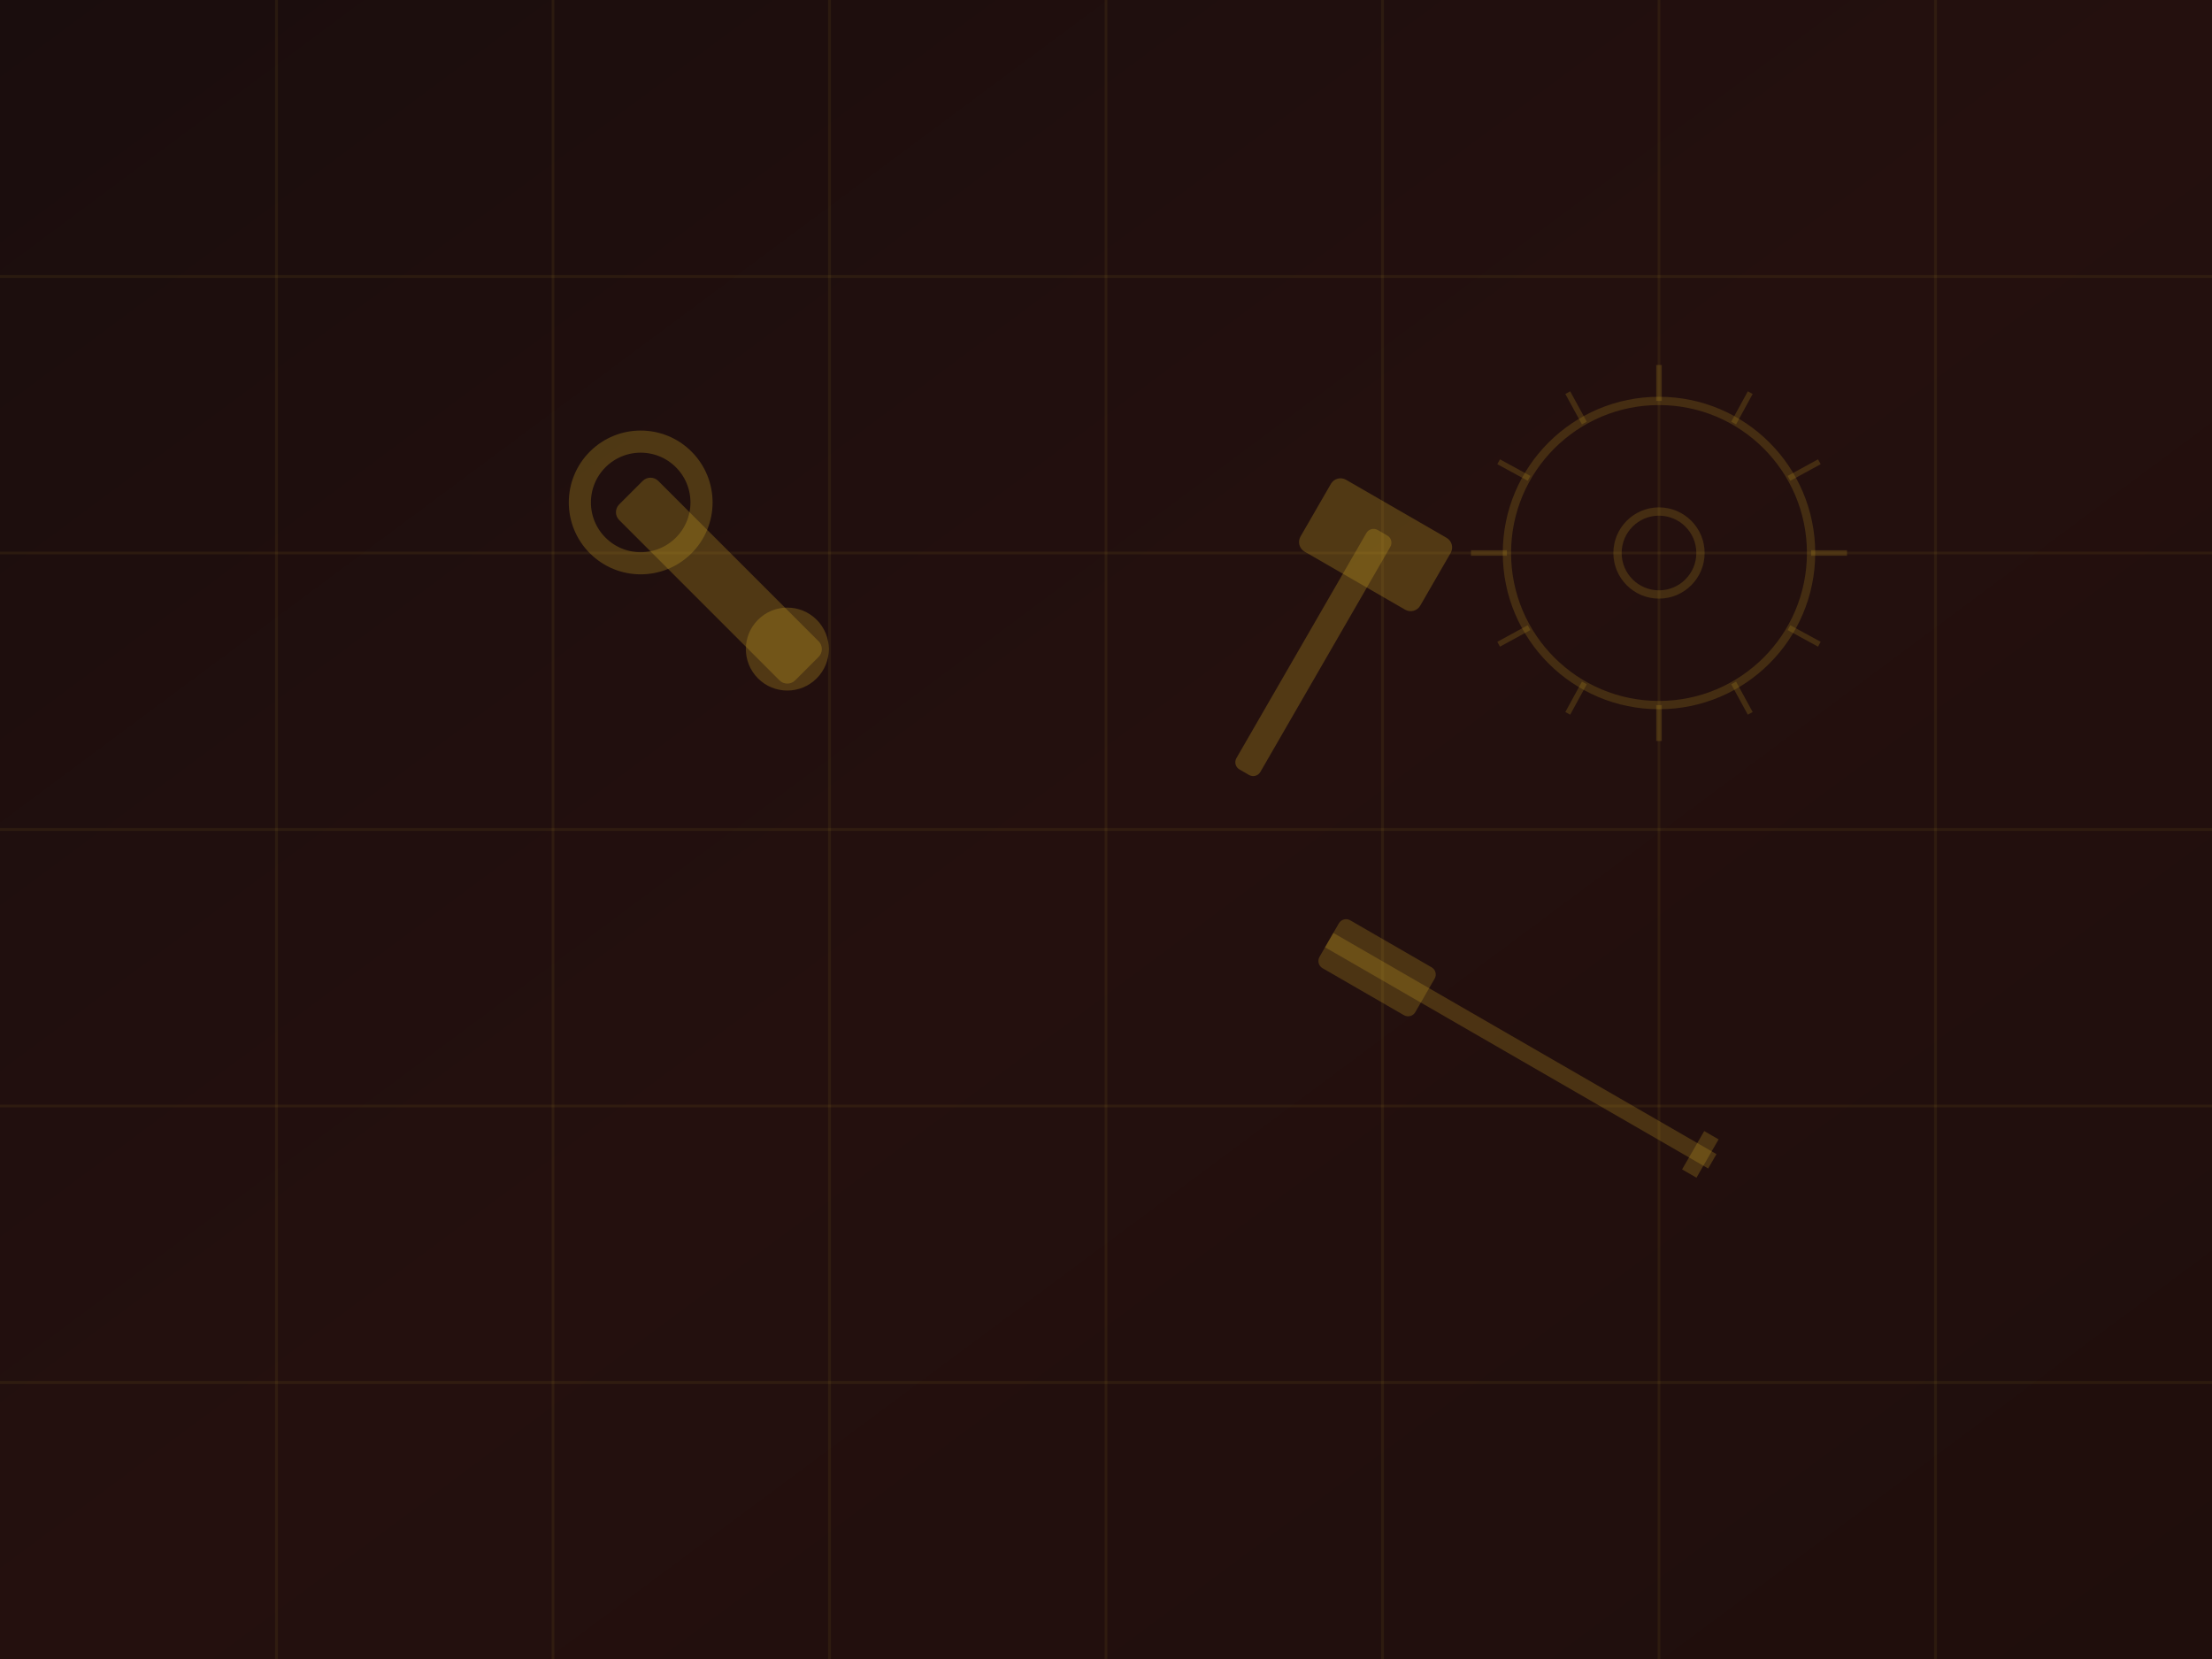
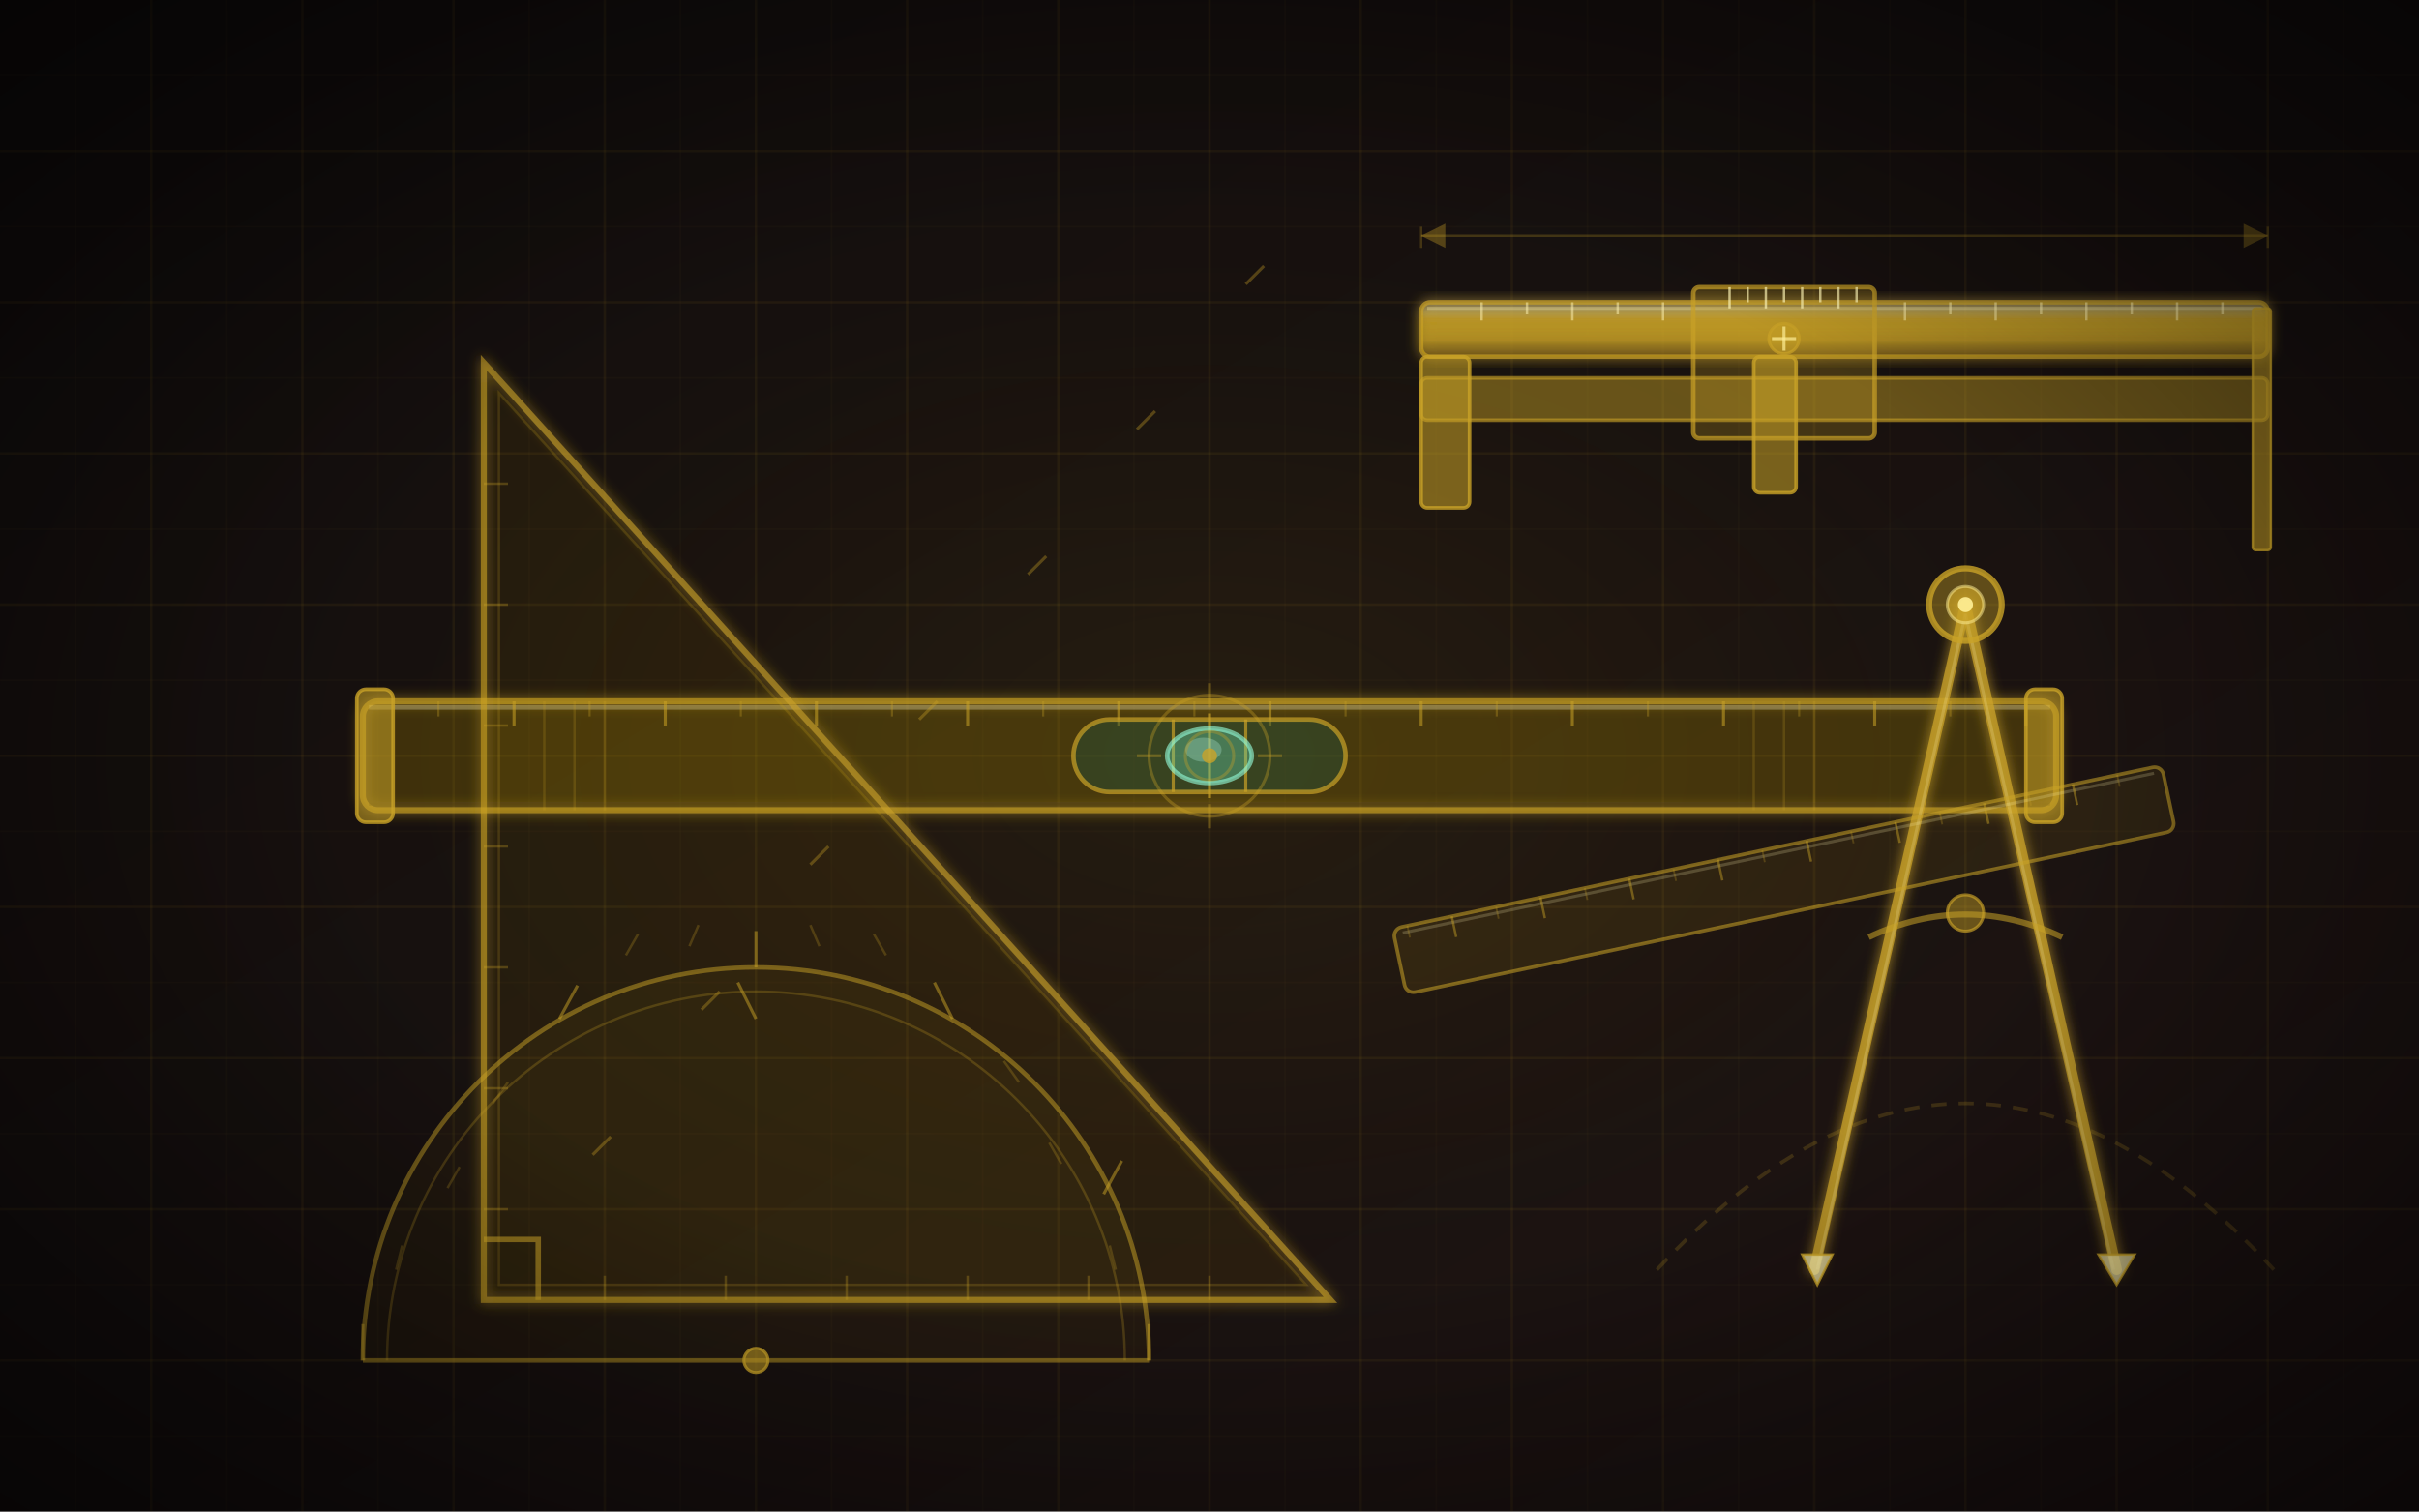
- <svg xmlns="http://www.w3.org/2000/svg" viewBox="0 0 800 600" width="800" height="600">
+ <svg xmlns="http://www.w3.org/2000/svg" viewBox="0 0 800 500" width="800" height="500">
  <defs>
-     <linearGradient id="bg" x1="0%" y1="0%" x2="100%" y2="100%">
-       <stop offset="0%" style="stop-color:#1a0d0d" />
-       <stop offset="50%" style="stop-color:#24100e" />
-       <stop offset="100%" style="stop-color:#1f0e0c" />
+     <linearGradient id="st-bgBase" x1="0%" y1="0%" x2="100%" y2="100%">
+       <stop offset="0%" stop-color="#100c0c" />
+       <stop offset="50%" stop-color="#140e0e" />
+       <stop offset="100%" stop-color="#1c1212" />
    </linearGradient>
+     <radialGradient id="st-bgGlow" cx="50%" cy="50%" r="60%">
+       <stop offset="0%" stop-color="rgba(201,162,39,0.1)" />
+       <stop offset="55%" stop-color="rgba(201,162,39,0.02)" />
+       <stop offset="100%" stop-color="rgba(201,162,39,0)" />
+     </radialGradient>
+     <linearGradient id="st-toolGrad" x1="0%" y1="0%" x2="0%" y2="100%">
+       <stop offset="0%" stop-color="rgba(255,245,180,0.15)" />
+       <stop offset="30%" stop-color="rgba(201,162,39,0.7)" />
+       <stop offset="70%" stop-color="rgba(201,162,39,0.6)" />
+       <stop offset="100%" stop-color="rgba(120,90,20,0.5)" />
+     </linearGradient>
+     <linearGradient id="st-toolSide" x1="0%" y1="0%" x2="100%" y2="0%">
+       <stop offset="0%" stop-color="rgba(80,60,15,0.5)" />
+       <stop offset="100%" stop-color="rgba(201,162,39,0.6)" />
+     </linearGradient>
+     <filter id="st-glow" x="-30%" y="-30%" width="160%" height="160%">
+       <feGaussianBlur stdDeviation="3.5" result="blur" />
+       <feMerge>
+         <feMergeNode in="blur" />
+         <feMergeNode in="SourceGraphic" />
+       </feMerge>
+     </filter>
+     <filter id="st-sharpGlow" x="-20%" y="-20%" width="140%" height="140%">
+       <feGaussianBlur stdDeviation="2" result="blur" />
+       <feMerge>
+         <feMergeNode in="blur" />
+         <feMergeNode in="SourceGraphic" />
+       </feMerge>
+     </filter>
+     <radialGradient id="st-vignette" cx="50%" cy="50%" r="72%">
+       <stop offset="50%" stop-color="transparent" />
+       <stop offset="100%" stop-color="rgba(0,0,0,0.65)" />
+     </radialGradient>
  </defs>
-   <rect width="800" height="600" fill="url(#bg)" />
-   <g fill="none" stroke="rgba(201,162,39,0.08)" stroke-width="1">
+   <rect width="800" height="500" fill="url(#st-bgBase)" />
+   <rect width="800" height="500" fill="url(#st-bgGlow)" />
+   <g stroke="rgba(201,162,39,0.07)" stroke-width="0.8" fill="none">
+     <line x1="0" y1="50" x2="800" y2="50" />
    <line x1="0" y1="100" x2="800" y2="100" />
+     <line x1="0" y1="150" x2="800" y2="150" />
    <line x1="0" y1="200" x2="800" y2="200" />
+     <line x1="0" y1="250" x2="800" y2="250" />
    <line x1="0" y1="300" x2="800" y2="300" />
+     <line x1="0" y1="350" x2="800" y2="350" />
    <line x1="0" y1="400" x2="800" y2="400" />
-     <line x1="0" y1="500" x2="800" y2="500" />
-     <line x1="100" y1="0" x2="100" y2="600" />
-     <line x1="200" y1="0" x2="200" y2="600" />
-     <line x1="300" y1="0" x2="300" y2="600" />
-     <line x1="400" y1="0" x2="400" y2="600" />
-     <line x1="500" y1="0" x2="500" y2="600" />
-     <line x1="600" y1="0" x2="600" y2="600" />
-     <line x1="700" y1="0" x2="700" y2="600" />
-   </g>
-   <g fill="rgba(201,162,39,0.28)" transform="translate(200,150) rotate(-45,60,60)">
-     <rect x="50" y="15" width="20" height="90" rx="4" />
-     <circle cx="60" cy="20" r="22" fill="none" stroke="rgba(201,162,39,0.28)" stroke-width="8" />
-     <circle cx="60" cy="95" r="15" />
-   </g>
-   <g fill="rgba(201,162,39,0.28)" transform="translate(430,130) rotate(30,60,80)">
-     <rect x="55" y="60" width="10" height="100" rx="3" />
-     <rect x="35" y="50" width="50" height="30" rx="4" />
-   </g>
-   <g stroke="rgba(201,162,39,0.25)" stroke-width="6" fill="none" transform="translate(550,380) rotate(-60,0,0)">
-     <line x1="0" y1="-80" x2="0" y2="80" />
-     <rect x="-10" y="-80" width="20" height="40" rx="3" fill="rgba(201,162,39,0.25)" stroke="none" />
-     <line x1="-8" y1="75" x2="8" y2="75" />
-   </g>
-   <g transform="translate(600,200)">
-     <circle cx="0" cy="0" r="55" fill="none" stroke="rgba(201,162,39,0.2)" stroke-width="3" />
-     <circle cx="0" cy="0" r="15" fill="none" stroke="rgba(201,162,39,0.2)" stroke-width="3" />
-     <g stroke="rgba(201,162,39,0.2)" stroke-width="2">
-       <line x1="0" y1="-55" x2="0" y2="-68" />
-       <line x1="27" y1="-47" x2="33" y2="-58" />
-       <line x1="47" y1="-27" x2="58" y2="-33" />
-       <line x1="55" y1="0" x2="68" y2="0" />
-       <line x1="47" y1="27" x2="58" y2="33" />
-       <line x1="27" y1="47" x2="33" y2="58" />
-       <line x1="0" y1="55" x2="0" y2="68" />
-       <line x1="-27" y1="47" x2="-33" y2="58" />
-       <line x1="-47" y1="27" x2="-58" y2="33" />
-       <line x1="-55" y1="0" x2="-68" y2="0" />
-       <line x1="-47" y1="-27" x2="-58" y2="-33" />
-       <line x1="-27" y1="-47" x2="-33" y2="-58" />
-     </g>
-   </g>
+     <line x1="0" y1="450" x2="800" y2="450" />
+     <line x1="50" y1="0" x2="50" y2="500" />
+     <line x1="100" y1="0" x2="100" y2="500" />
+     <line x1="150" y1="0" x2="150" y2="500" />
+     <line x1="200" y1="0" x2="200" y2="500" />
+     <line x1="250" y1="0" x2="250" y2="500" />
+     <line x1="300" y1="0" x2="300" y2="500" />
+     <line x1="350" y1="0" x2="350" y2="500" />
+     <line x1="400" y1="0" x2="400" y2="500" />
+     <line x1="450" y1="0" x2="450" y2="500" />
+     <line x1="500" y1="0" x2="500" y2="500" />
+     <line x1="550" y1="0" x2="550" y2="500" />
+     <line x1="600" y1="0" x2="600" y2="500" />
+     <line x1="650" y1="0" x2="650" y2="500" />
+     <line x1="700" y1="0" x2="700" y2="500" />
+     <line x1="750" y1="0" x2="750" y2="500" />
+   </g>
+   <g stroke="rgba(201,162,39,0.03)" stroke-width="0.5" fill="none">
+     <line x1="0" y1="25" x2="800" y2="25" />
+     <line x1="0" y1="75" x2="800" y2="75" />
+     <line x1="0" y1="125" x2="800" y2="125" />
+     <line x1="0" y1="175" x2="800" y2="175" />
+     <line x1="0" y1="225" x2="800" y2="225" />
+     <line x1="0" y1="275" x2="800" y2="275" />
+     <line x1="0" y1="325" x2="800" y2="325" />
+     <line x1="0" y1="375" x2="800" y2="375" />
+     <line x1="0" y1="425" x2="800" y2="425" />
+     <line x1="0" y1="475" x2="800" y2="475" />
+     <line x1="25" y1="0" x2="25" y2="500" />
+     <line x1="75" y1="0" x2="75" y2="500" />
+     <line x1="125" y1="0" x2="125" y2="500" />
+     <line x1="175" y1="0" x2="175" y2="500" />
+     <line x1="225" y1="0" x2="225" y2="500" />
+     <line x1="275" y1="0" x2="275" y2="500" />
+     <line x1="325" y1="0" x2="325" y2="500" />
+     <line x1="375" y1="0" x2="375" y2="500" />
+     <line x1="425" y1="0" x2="425" y2="500" />
+     <line x1="475" y1="0" x2="475" y2="500" />
+     <line x1="525" y1="0" x2="525" y2="500" />
+     <line x1="575" y1="0" x2="575" y2="500" />
+     <line x1="625" y1="0" x2="625" y2="500" />
+     <line x1="675" y1="0" x2="675" y2="500" />
+     <line x1="725" y1="0" x2="725" y2="500" />
+     <line x1="775" y1="0" x2="775" y2="500" />
+   </g>
+   <rect x="120" y="232" width="560" height="36" rx="5" fill="rgba(201,162,39,0.12)" stroke="rgba(201,162,39,0.65)" stroke-width="2" filter="url(#st-sharpGlow)" />
+   <line x1="122" y1="234" x2="678" y2="234" stroke="rgba(255,245,180,0.3)" stroke-width="1.5" />
+   <line x1="122" y1="266" x2="678" y2="266" stroke="rgba(80,60,15,0.4)" stroke-width="1" />
+   <rect x="118" y="228" width="12" height="44" rx="3" fill="rgba(201,162,39,0.55)" stroke="rgba(201,162,39,0.8)" stroke-width="1.2" />
+   <rect x="670" y="228" width="12" height="44" rx="3" fill="rgba(201,162,39,0.55)" stroke="rgba(201,162,39,0.8)" stroke-width="1.2" />
+   <g stroke="rgba(201,162,39,0.2)" stroke-width="0.8" fill="none">
+     <line x1="180" y1="232" x2="180" y2="268" />
+     <line x1="190" y1="232" x2="190" y2="268" />
+     <line x1="200" y1="232" x2="200" y2="268" />
+     <line x1="580" y1="232" x2="580" y2="268" />
+     <line x1="590" y1="232" x2="590" y2="268" />
+     <line x1="600" y1="232" x2="600" y2="268" />
+   </g>
+   <g stroke="rgba(201,162,39,0.55)" stroke-width="1" fill="none">
+     <line x1="170" y1="232" x2="170" y2="240" />
+     <line x1="220" y1="232" x2="220" y2="240" />
+     <line x1="270" y1="232" x2="270" y2="240" />
+     <line x1="320" y1="232" x2="320" y2="240" />
+     <line x1="370" y1="232" x2="370" y2="240" />
+     <line x1="420" y1="232" x2="420" y2="240" />
+     <line x1="470" y1="232" x2="470" y2="240" />
+     <line x1="520" y1="232" x2="520" y2="240" />
+     <line x1="570" y1="232" x2="570" y2="240" />
+     <line x1="620" y1="232" x2="620" y2="240" />
+     <line x1="670" y1="232" x2="670" y2="240" />
+   </g>
+   <g stroke="rgba(201,162,39,0.3)" stroke-width="0.7" fill="none">
+     <line x1="145" y1="232" x2="145" y2="237" />
+     <line x1="195" y1="232" x2="195" y2="237" />
+     <line x1="245" y1="232" x2="245" y2="237" />
+     <line x1="295" y1="232" x2="295" y2="237" />
+     <line x1="345" y1="232" x2="345" y2="237" />
+     <line x1="395" y1="232" x2="395" y2="237" />
+     <line x1="445" y1="232" x2="445" y2="237" />
+     <line x1="495" y1="232" x2="495" y2="237" />
+     <line x1="545" y1="232" x2="545" y2="237" />
+     <line x1="595" y1="232" x2="595" y2="237" />
+     <line x1="645" y1="232" x2="645" y2="237" />
+   </g>
+   <rect x="355" y="238" width="90" height="24" rx="12" fill="rgba(30,80,60,0.4)" stroke="rgba(201,162,39,0.7)" stroke-width="1.5" />
+   <g stroke="rgba(201,162,39,0.7)" stroke-width="1" fill="none">
+     <line x1="388" y1="238" x2="388" y2="262" />
+     <line x1="400" y1="236" x2="400" y2="264" />
+     <line x1="412" y1="238" x2="412" y2="262" />
+   </g>
+   <ellipse cx="400" cy="250" rx="14" ry="9" fill="rgba(100,220,180,0.35)" stroke="rgba(150,255,220,0.6)" stroke-width="1.5" />
+   <ellipse cx="398" cy="248" rx="6" ry="4" fill="rgba(200,255,240,0.25)" />
+   <polygon points="160,430 160,120 440,430" fill="rgba(201,162,39,0.04)" stroke="rgba(201,162,39,0.6)" stroke-width="2" filter="url(#st-sharpGlow)" />
+   <polygon points="165,425 165,130 432,425" fill="none" stroke="rgba(201,162,39,0.2)" stroke-width="0.8" />
+   <path d="M160,410 L178,410 L178,430" fill="none" stroke="rgba(201,162,39,0.6)" stroke-width="1.8" />
+   <g stroke="rgba(201,162,39,0.35)" stroke-width="1" fill="none">
+     <line x1="196" y1="382" x2="202" y2="376" />
+     <line x1="232" y1="334" x2="238" y2="328" />
+     <line x1="268" y1="286" x2="274" y2="280" />
+     <line x1="304" y1="238" x2="310" y2="232" />
+     <line x1="340" y1="190" x2="346" y2="184" />
+     <line x1="376" y1="142" x2="382" y2="136" />
+     <line x1="412" y1="94" x2="418" y2="88" />
+   </g>
+   <g stroke="rgba(201,162,39,0.3)" stroke-width="0.8" fill="none">
+     <line x1="160" y1="160" x2="168" y2="160" />
+     <line x1="160" y1="200" x2="168" y2="200" />
+     <line x1="160" y1="240" x2="168" y2="240" />
+     <line x1="160" y1="280" x2="168" y2="280" />
+     <line x1="160" y1="320" x2="168" y2="320" />
+     <line x1="160" y1="360" x2="168" y2="360" />
+     <line x1="160" y1="400" x2="168" y2="400" />
+   </g>
+   <g stroke="rgba(201,162,39,0.3)" stroke-width="0.8" fill="none">
+     <line x1="200" y1="430" x2="200" y2="422" />
+     <line x1="240" y1="430" x2="240" y2="422" />
+     <line x1="280" y1="430" x2="280" y2="422" />
+     <line x1="320" y1="430" x2="320" y2="422" />
+     <line x1="360" y1="430" x2="360" y2="422" />
+     <line x1="400" y1="430" x2="400" y2="422" />
+   </g>
+   <rect x="470" y="100" width="280" height="18" rx="3" fill="url(#st-toolGrad)" stroke="rgba(201,162,39,0.7)" stroke-width="1.5" filter="url(#st-sharpGlow)" />
+   <line x1="472" y1="102" x2="748" y2="102" stroke="rgba(255,245,180,0.3)" stroke-width="1" />
+   <rect x="470" y="125" width="280" height="14" rx="2" fill="rgba(201,162,39,0.45)" stroke="rgba(201,162,39,0.6)" stroke-width="1.2" />
+   <rect x="560" y="95" width="60" height="50" rx="2" fill="rgba(201,162,39,0.25)" stroke="rgba(201,162,39,0.7)" stroke-width="1.5" />
+   <g stroke="rgba(255,245,180,0.7)" stroke-width="0.8" fill="none">
+     <line x1="572" y1="95" x2="572" y2="102" />
+     <line x1="578" y1="95" x2="578" y2="100" />
+     <line x1="584" y1="95" x2="584" y2="102" />
+     <line x1="590" y1="95" x2="590" y2="100" />
+     <line x1="596" y1="95" x2="596" y2="102" />
+     <line x1="602" y1="95" x2="602" y2="100" />
+     <line x1="608" y1="95" x2="608" y2="102" />
+     <line x1="614" y1="95" x2="614" y2="100" />
+   </g>
+   <g stroke="rgba(255,245,180,0.5)" stroke-width="0.8" fill="none">
+     <line x1="490" y1="100" x2="490" y2="106" />
+     <line x1="505" y1="100" x2="505" y2="104" />
+     <line x1="520" y1="100" x2="520" y2="106" />
+     <line x1="535" y1="100" x2="535" y2="104" />
+     <line x1="550" y1="100" x2="550" y2="106" />
+     <line x1="630" y1="100" x2="630" y2="106" />
+     <line x1="645" y1="100" x2="645" y2="104" />
+     <line x1="660" y1="100" x2="660" y2="106" />
+     <line x1="675" y1="100" x2="675" y2="104" />
+     <line x1="690" y1="100" x2="690" y2="106" />
+     <line x1="705" y1="100" x2="705" y2="104" />
+     <line x1="720" y1="100" x2="720" y2="106" />
+     <line x1="735" y1="100" x2="735" y2="104" />
+   </g>
+   <g fill="rgba(201,162,39,0.55)" stroke="rgba(201,162,39,0.8)" stroke-width="1.2">
+     <rect x="470" y="118" width="16" height="50" rx="2" />
+     <rect x="580" y="118" width="14" height="45" rx="2" />
+   </g>
+   <rect x="745" y="102" width="6" height="80" rx="1" fill="rgba(201,162,39,0.6)" stroke="rgba(201,162,39,0.8)" stroke-width="0.8" />
+   <circle cx="590" cy="112" r="5" fill="rgba(201,162,39,0.5)" stroke="rgba(201,162,39,0.7)" stroke-width="1" />
+   <line x1="586" y1="112" x2="594" y2="112" stroke="rgba(255,240,150,0.7)" stroke-width="1" />
+   <line x1="590" y1="108" x2="590" y2="116" stroke="rgba(255,240,150,0.7)" stroke-width="1" />
+   <line x1="650" y1="200" x2="600" y2="420" stroke="rgba(201,162,39,0.75)" stroke-width="3.5" stroke-linecap="round" filter="url(#st-sharpGlow)" />
+   <line x1="650" y1="200" x2="700" y2="420" stroke="rgba(201,162,39,0.75)" stroke-width="3.5" stroke-linecap="round" filter="url(#st-sharpGlow)" />
+   <line x1="650" y1="203" x2="601" y2="420" stroke="rgba(255,245,180,0.2)" stroke-width="1" />
+   <line x1="650" y1="203" x2="699" y2="420" stroke="rgba(255,245,180,0.2)" stroke-width="1" />
+   <circle cx="650" cy="200" r="12" fill="rgba(201,162,39,0.4)" stroke="rgba(201,162,39,0.8)" stroke-width="2" />
+   <circle cx="650" cy="200" r="6" fill="rgba(201,162,39,0.7)" stroke="rgba(255,240,150,0.5)" stroke-width="1" />
+   <circle cx="650" cy="200" r="2.5" fill="rgba(255,240,150,0.9)" />
+   <path d="M618,310 Q650,295 682,310" fill="none" stroke="rgba(201,162,39,0.55)" stroke-width="2" />
+   <circle cx="650" cy="302" r="6" fill="rgba(201,162,39,0.45)" stroke="rgba(201,162,39,0.65)" stroke-width="1" />
+   <polygon points="596,415 601,425 606,415" fill="rgba(255,245,180,0.7)" stroke="rgba(201,162,39,0.8)" stroke-width="0.8" />
+   <polygon points="694,415 700,425 706,415" fill="rgba(255,245,180,0.7)" stroke="rgba(201,162,39,0.8)" stroke-width="0.8" />
+   <path d="M548,420 Q650,310 752,420" fill="none" stroke="rgba(201,162,39,0.2)" stroke-width="1.2" stroke-dasharray="5,4" />
+   <path d="M120,450 A130,130 0 0,1 380,450" fill="rgba(201,162,39,0.05)" stroke="rgba(201,162,39,0.5)" stroke-width="1.5" />
+   <path d="M128,450 A122,122 0 0,1 372,450" fill="none" stroke="rgba(201,162,39,0.25)" stroke-width="0.8" />
+   <g stroke="rgba(201,162,39,0.5)" stroke-width="1" fill="none">
+     <line x1="120" y1="450" x2="120" y2="438" />
+     <line x1="185" y1="337" x2="191" y2="326" />
+     <line x1="250" y1="337" x2="244" y2="325" />
+     <line x1="250" y1="320" x2="250" y2="308" />
+     <line x1="315" y1="337" x2="309" y2="325" />
+     <line x1="365" y1="395" x2="371" y2="384" />
+     <line x1="380" y1="450" x2="380" y2="438" />
+   </g>
+   <g stroke="rgba(201,162,39,0.25)" stroke-width="0.8" fill="none">
+     <line x1="131" y1="420" x2="133" y2="412" />
+     <line x1="148" y1="393" x2="152" y2="386" />
+     <line x1="163" y1="365" x2="168" y2="358" />
+     <line x1="207" y1="316" x2="211" y2="309" />
+     <line x1="228" y1="313" x2="231" y2="306" />
+     <line x1="271" y1="313" x2="268" y2="306" />
+     <line x1="293" y1="316" x2="289" y2="309" />
+     <line x1="337" y1="358" x2="332" y2="351" />
+     <line x1="351" y1="385" x2="347" y2="378" />
+     <line x1="369" y1="420" x2="367" y2="412" />
+   </g>
+   <line x1="120" y1="450" x2="380" y2="450" stroke="rgba(201,162,39,0.5)" stroke-width="1.5" />
+   <circle cx="250" cy="450" r="4" fill="rgba(201,162,39,0.6)" stroke="rgba(201,162,39,0.8)" stroke-width="1" />
+   <rect x="460" y="280" width="260" height="22" rx="3" fill="rgba(201,162,39,0.1)" stroke="rgba(201,162,39,0.55)" stroke-width="1.2" transform="rotate(-12,590,291)" />
+   <line x1="463" y1="282" x2="717" y2="282" stroke="rgba(255,245,180,0.2)" stroke-width="1" transform="rotate(-12,590,291)" />
+   <g stroke="rgba(201,162,39,0.45)" stroke-width="0.8" fill="none" transform="rotate(-12,590,291)">
+     <line x1="480" y1="280" x2="480" y2="287" />
+     <line x1="510" y1="280" x2="510" y2="287" />
+     <line x1="540" y1="280" x2="540" y2="287" />
+     <line x1="570" y1="280" x2="570" y2="287" />
+     <line x1="600" y1="280" x2="600" y2="287" />
+     <line x1="630" y1="280" x2="630" y2="287" />
+     <line x1="660" y1="280" x2="660" y2="287" />
+     <line x1="690" y1="280" x2="690" y2="287" />
+   </g>
+   <g stroke="rgba(201,162,39,0.25)" stroke-width="0.6" fill="none" transform="rotate(-12,590,291)">
+     <line x1="465" y1="280" x2="465" y2="284" />
+     <line x1="495" y1="280" x2="495" y2="284" />
+     <line x1="525" y1="280" x2="525" y2="284" />
+     <line x1="555" y1="280" x2="555" y2="284" />
+     <line x1="585" y1="280" x2="585" y2="284" />
+     <line x1="615" y1="280" x2="615" y2="284" />
+     <line x1="645" y1="280" x2="645" y2="284" />
+     <line x1="675" y1="280" x2="675" y2="284" />
+     <line x1="705" y1="280" x2="705" y2="284" />
+   </g>
+   <g stroke="rgba(201,162,39,0.25)" stroke-width="0.8" fill="none">
+     <line x1="470" y1="78" x2="750" y2="78" />
+     <line x1="470" y1="75" x2="470" y2="82" />
+     <line x1="750" y1="75" x2="750" y2="82" />
+     <polygon points="470,78 478,74 478,82" fill="rgba(201,162,39,0.35)" stroke="none" />
+     <polygon points="750,78 742,74 742,82" fill="rgba(201,162,39,0.35)" stroke="none" />
+   </g>
+   <g stroke="rgba(201,162,39,0.35)" stroke-width="1" fill="none">
+     <circle cx="400" cy="250" r="20" />
+     <circle cx="400" cy="250" r="8" />
+     <line x1="376" y1="250" x2="384" y2="250" />
+     <line x1="416" y1="250" x2="424" y2="250" />
+     <line x1="400" y1="226" x2="400" y2="234" />
+     <line x1="400" y1="266" x2="400" y2="274" />
+   </g>
+   <circle cx="400" cy="250" r="2.5" fill="rgba(201,162,39,0.8)" />
+   <rect width="800" height="500" fill="url(#st-vignette)" />
</svg>
